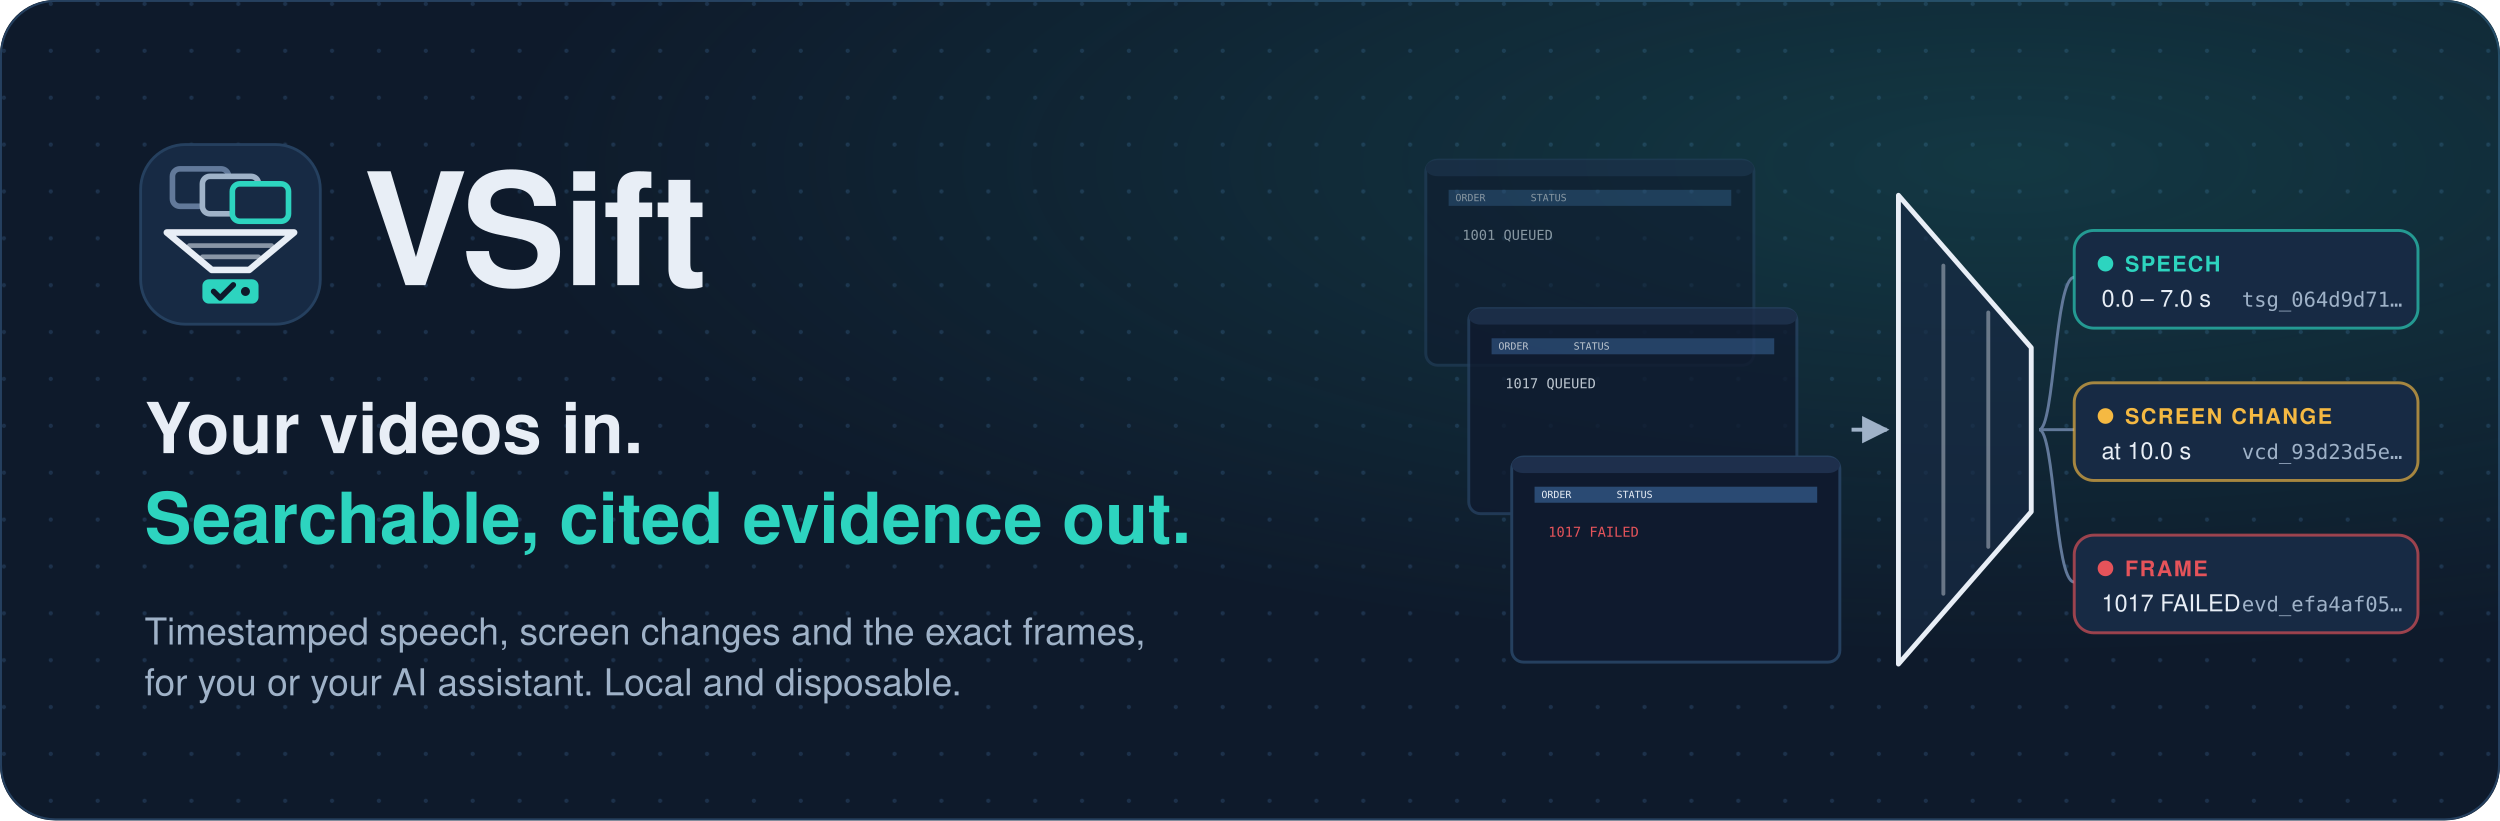
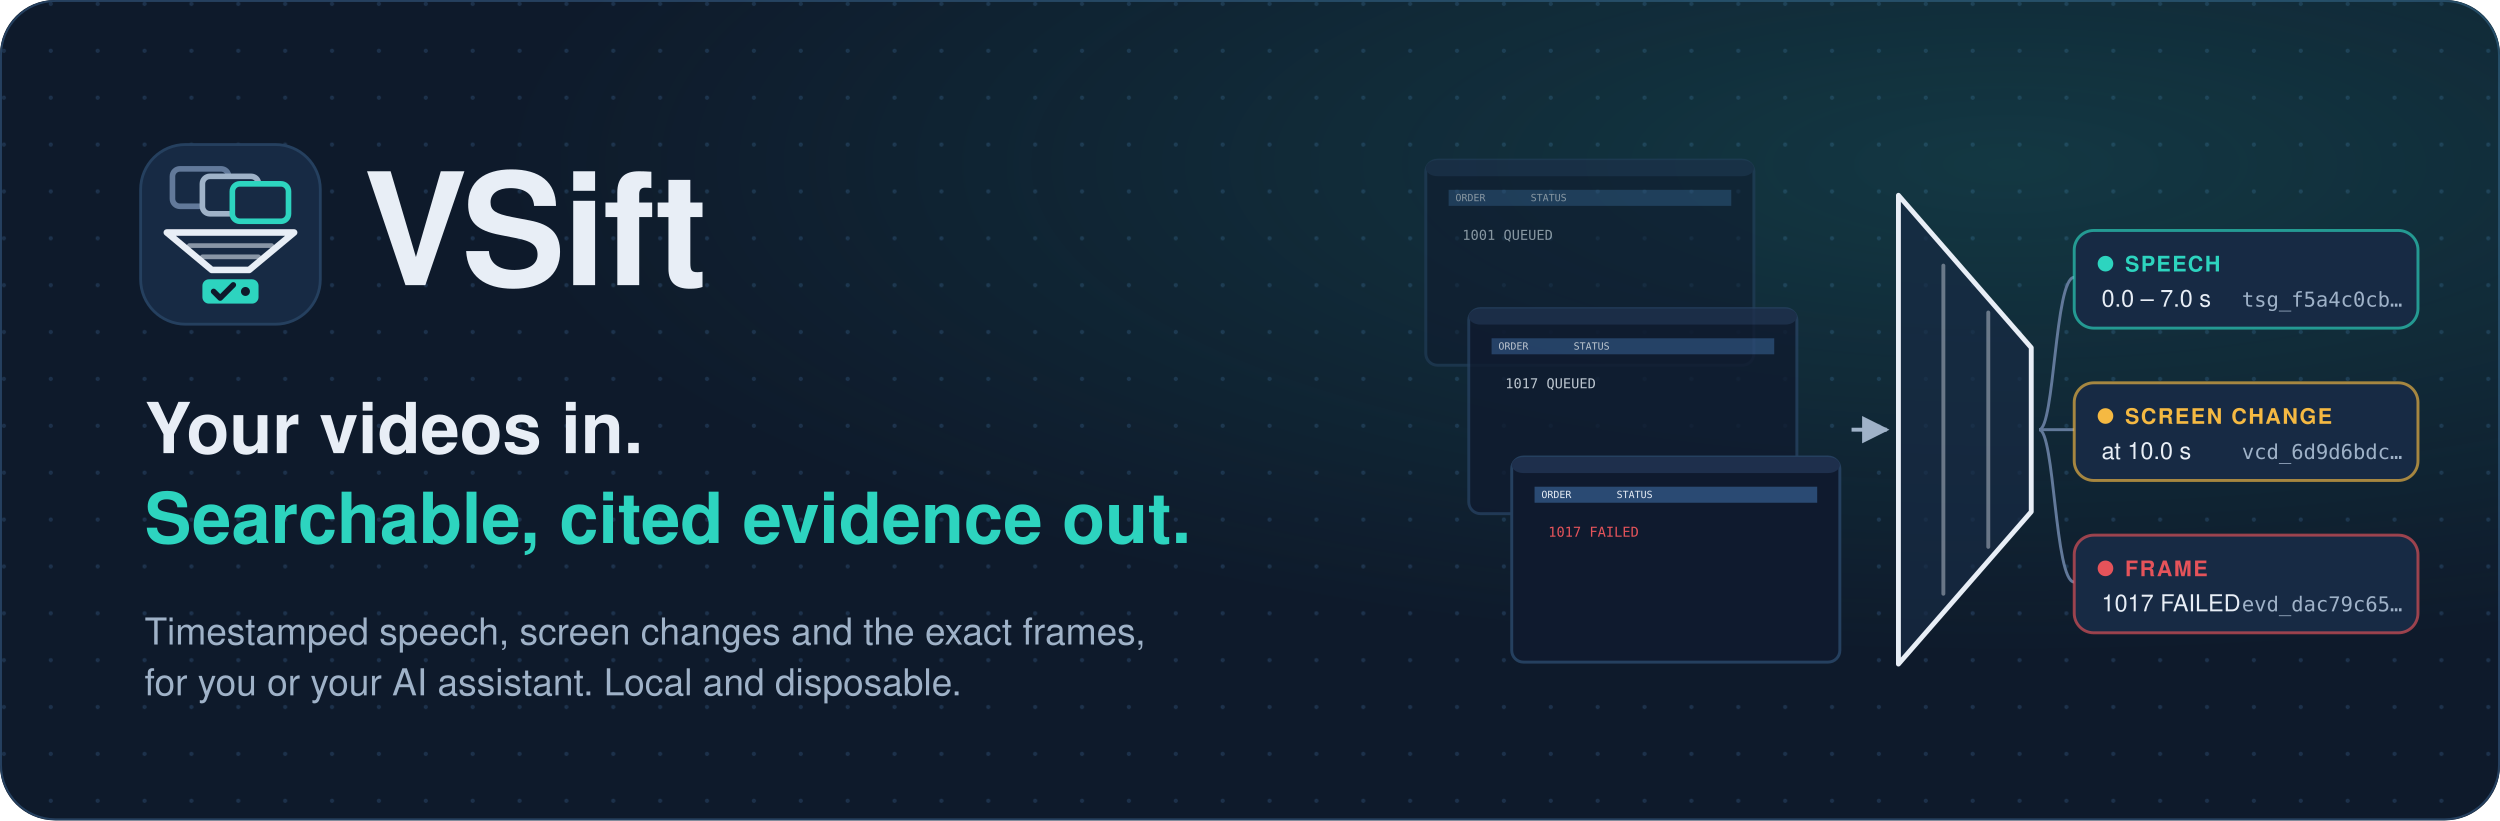
<svg xmlns="http://www.w3.org/2000/svg" width="1280" height="420" viewBox="0 0 1280 420" role="img" aria-labelledby="title desc" xml:space="preserve">
  <style>
.s{font-family:-apple-system, BlinkMacSystemFont, 'Segoe UI', Helvetica, Arial, sans-serif} .m{font-family:ui-monospace, SFMono-Regular, Menlo, Consolas, monospace}
.t{fill:#e8eef6} .mu{fill:#9fb2c8} .di{fill:#62799a}
text{white-space:pre} .b{font-weight:600} .bb{font-weight:700}
</style>
  <rect width="1280" height="420" rx="28" fill="#0e1a2b" />
  <rect x="0.5" y="0.5" width="1279" height="419" rx="28" fill="none" stroke="#25405f" />
  <defs>
    <marker id="ah" viewBox="0 0 10 10" refX="9" refY="5" markerWidth="7" markerHeight="7" orient="auto-start-reverse">
      <path d="M0,0 L10,5 L0,10 z" fill="#9fb2c8" />
    </marker>
    <marker id="aht" viewBox="0 0 10 10" refX="9" refY="5" markerWidth="7" markerHeight="7" orient="auto-start-reverse">
      <path d="M0,0 L10,5 L0,10 z" fill="#2dd4bf" />
    </marker>
  </defs>
  <defs>
    <radialGradient id="glow" cx="80%" cy="20%" r="60%">
      <stop offset="0" stop-color="#2dd4bf" stop-opacity="0.16" />
      <stop offset="1" stop-color="#2dd4bf" stop-opacity="0" />
    </radialGradient>
    <pattern id="dots" width="24" height="24" patternUnits="userSpaceOnUse">
      <circle cx="2" cy="2" r="1.1" fill="#25405f" />
    </pattern>
  </defs>
  <rect width="1280" height="420" rx="28" fill="url(#dots)" opacity="0.6" />
  <rect width="1280" height="420" rx="28" fill="url(#glow)" />
  <g transform="translate(72,74) scale(0.9583333)">
    <rect width="96" height="96" rx="24" fill="#172a44" stroke="#25405f" stroke-width="1.5" />
    <rect x="17" y="13" width="30" height="20" rx="4" fill="none" stroke="#62799a" stroke-width="3" />
    <rect x="33" y="17" width="30" height="20" rx="4" fill="#172a44" stroke="#9fb2c8" stroke-width="3" />
    <rect x="49" y="21" width="30" height="20" rx="4" fill="#172a44" stroke="#2dd4bf" stroke-width="3" />
    <path d="M14 47 H82 L58 67 H38 Z" fill="none" stroke="#e8eef6" stroke-width="3.5" stroke-linejoin="round" />
    <path d="M26 54 H70 M33 60 H63" stroke="#e8eef6" stroke-width="2.5" stroke-linecap="round" opacity="0.55" />
    <rect x="33" y="72" width="30" height="13" rx="3.5" fill="#2dd4bf" />
    <path d="M39 78.5 l3.5 3.5 l7 -7" fill="none" stroke="#0e1a2b" stroke-width="3" stroke-linecap="round" stroke-linejoin="round" />
    <circle cx="56" cy="78.5" r="2.4" fill="#0e1a2b" />
  </g>
  <text x="186" y="146" font-size="80" class="s t bb" text-anchor="start" letter-spacing="-1.5">VSift</text>
  <text x="74" y="232" font-size="36" class="s t b" text-anchor="start">Your videos in.</text>
  <text x="74" y="278" font-size="36" class="s b" text-anchor="start" fill="#2dd4bf">Searchable, cited evidence out.</text>
  <text x="74" y="330" font-size="19" class="s mu" text-anchor="start">Timestamped speech, screen changes and the exact frames,</text>
  <text x="74" y="356" font-size="19" class="s mu" text-anchor="start">for you or your AI assistant. Local and disposable.</text>
  <g transform="translate(730,82)" opacity="0.55">
    <rect width="168" height="105.0" rx="6" fill="#0f1a2e" stroke="#25405f" stroke-width="1.5" />
    <rect x="0" y="0" width="168" height="8.2" rx="6" fill="#1e2f4c" />
    <rect x="11.7" y="15.2" width="144.7" height="8.2" fill="#2a4a73" />
    <text x="15.2" y="21.0" font-size="5.1" class="m t">ORDER</text>
    <text x="53.7" y="21.0" font-size="5.1" class="m t">STATUS</text>
    <text x="18.7" y="40.8" font-size="7.0" class="m" fill="#e8eef6">1001 QUEUED</text>
  </g>
  <g transform="translate(752,158)" opacity="0.8">
    <rect width="168" height="105.0" rx="6" fill="#0f1a2e" stroke="#25405f" stroke-width="1.5" />
    <rect x="0" y="0" width="168" height="8.2" rx="6" fill="#1e2f4c" />
    <rect x="11.7" y="15.2" width="144.7" height="8.2" fill="#2a4a73" />
    <text x="15.2" y="21.0" font-size="5.1" class="m t">ORDER</text>
    <text x="53.7" y="21.0" font-size="5.1" class="m t">STATUS</text>
    <text x="18.7" y="40.8" font-size="7.0" class="m" fill="#e8eef6">1017 QUEUED</text>
  </g>
  <g transform="translate(774,234)" opacity="1.0">
    <rect width="168" height="105.0" rx="6" fill="#0f1a2e" stroke="#25405f" stroke-width="1.5" />
    <rect x="0" y="0" width="168" height="8.2" rx="6" fill="#1e2f4c" />
    <rect x="11.7" y="15.2" width="144.7" height="8.2" fill="#2a4a73" />
    <text x="15.2" y="21.0" font-size="5.1" class="m t">ORDER</text>
    <text x="53.7" y="21.0" font-size="5.1" class="m t">STATUS</text>
    <text x="18.7" y="40.8" font-size="7.0" class="m" fill="#e5535a">1017 FAILED</text>
  </g>
  <path d="M972 100 L1040 178 L1040 262 L972 340 Z" fill="#172a44" fill-opacity="0.7" stroke="#e8eef6" stroke-width="2.5" stroke-linejoin="round" />
  <path d="M995 136 V304 M1018 160 V280" stroke="#e8eef6" stroke-width="2" stroke-linecap="round" opacity="0.4" />
  <path d="M948 220 H966" stroke="#9fb2c8" stroke-width="2" marker-end="url(#ah)" />
  <path d="M1044 220 C1052 220 1052 142 1062 142" fill="none" stroke="#62799a" stroke-width="1.5" />
  <rect x="1062" y="118" width="176" height="50" rx="10" fill="#172a44" stroke="#2dd4bf" stroke-opacity="0.65" stroke-width="1.5" />
  <circle cx="1078" cy="135" r="4" fill="#2dd4bf" />
  <text x="1088" y="139" font-size="11" class="s b" text-anchor="start" fill="#2dd4bf" letter-spacing="0.8">SPEECH</text>
  <text x="1076" y="157" font-size="12" class="s t" text-anchor="start">0.0 – 7.0 s</text>
-   <text x="1230" y="157" font-size="10.5" class="m mu" text-anchor="end">tsg_064d9d71…</text>
+   <text x="1230" y="157" font-size="10.5" class="m mu" text-anchor="end">tsg_f5a4c0cb…</text>
  <path d="M1044 220 C1052 220 1052 220 1062 220" fill="none" stroke="#62799a" stroke-width="1.5" />
  <rect x="1062" y="196" width="176" height="50" rx="10" fill="#172a44" stroke="#f5b942" stroke-opacity="0.65" stroke-width="1.5" />
  <circle cx="1078" cy="213" r="4" fill="#f5b942" />
  <text x="1088" y="217" font-size="11" class="s b" text-anchor="start" fill="#f5b942" letter-spacing="0.8">SCREEN CHANGE</text>
  <text x="1076" y="235" font-size="12" class="s t" text-anchor="start">at 10.0 s</text>
-   <text x="1230" y="235" font-size="10.5" class="m mu" text-anchor="end">vcd_93d23d5e…</text>
+   <text x="1230" y="235" font-size="10.5" class="m mu" text-anchor="end">vcd_6d9d6bdc…</text>
  <path d="M1044 220 C1052 220 1052 298 1062 298" fill="none" stroke="#62799a" stroke-width="1.5" />
  <rect x="1062" y="274" width="176" height="50" rx="10" fill="#172a44" stroke="#e5535a" stroke-opacity="0.65" stroke-width="1.5" />
  <circle cx="1078" cy="291" r="4" fill="#e5535a" />
  <text x="1088" y="295" font-size="11" class="s b" text-anchor="start" fill="#e5535a" letter-spacing="0.8">FRAME</text>
  <text x="1076" y="313" font-size="12" class="s t" text-anchor="start">1017 FAILED</text>
-   <text x="1230" y="313" font-size="10.5" class="m mu" text-anchor="end">evd_efa4af05…</text>
+   <text x="1230" y="313" font-size="10.5" class="m mu" text-anchor="end">evd_dac79c65…</text>
</svg>
